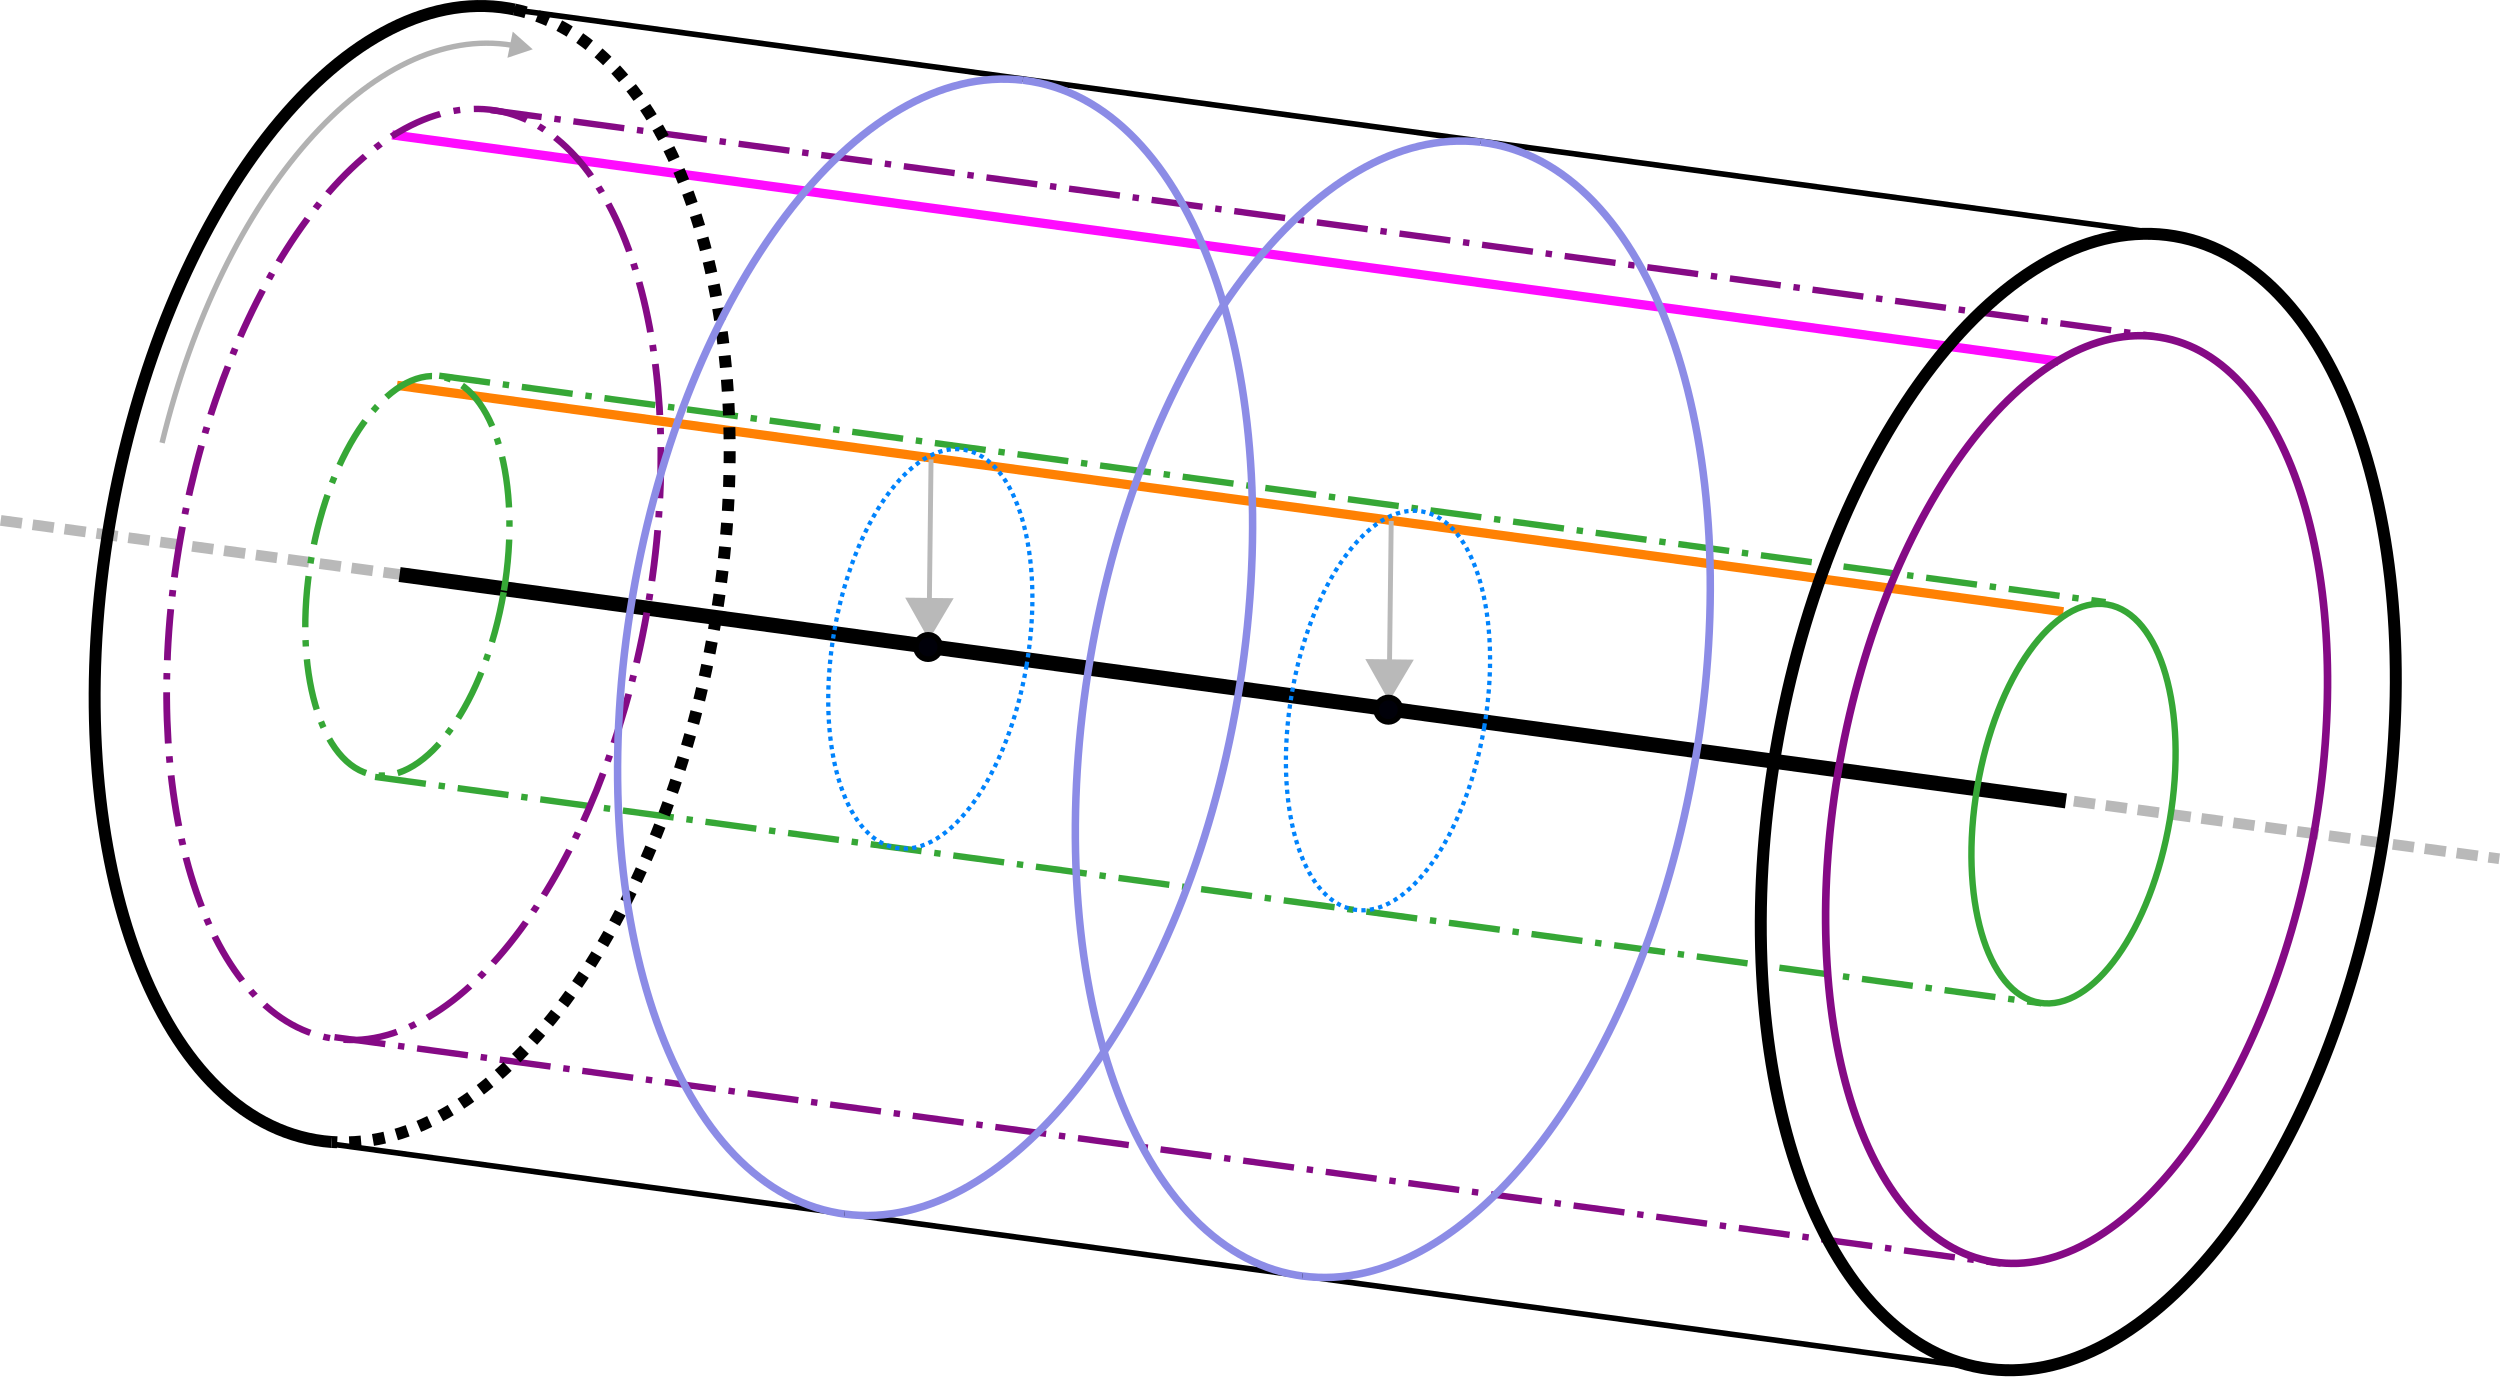
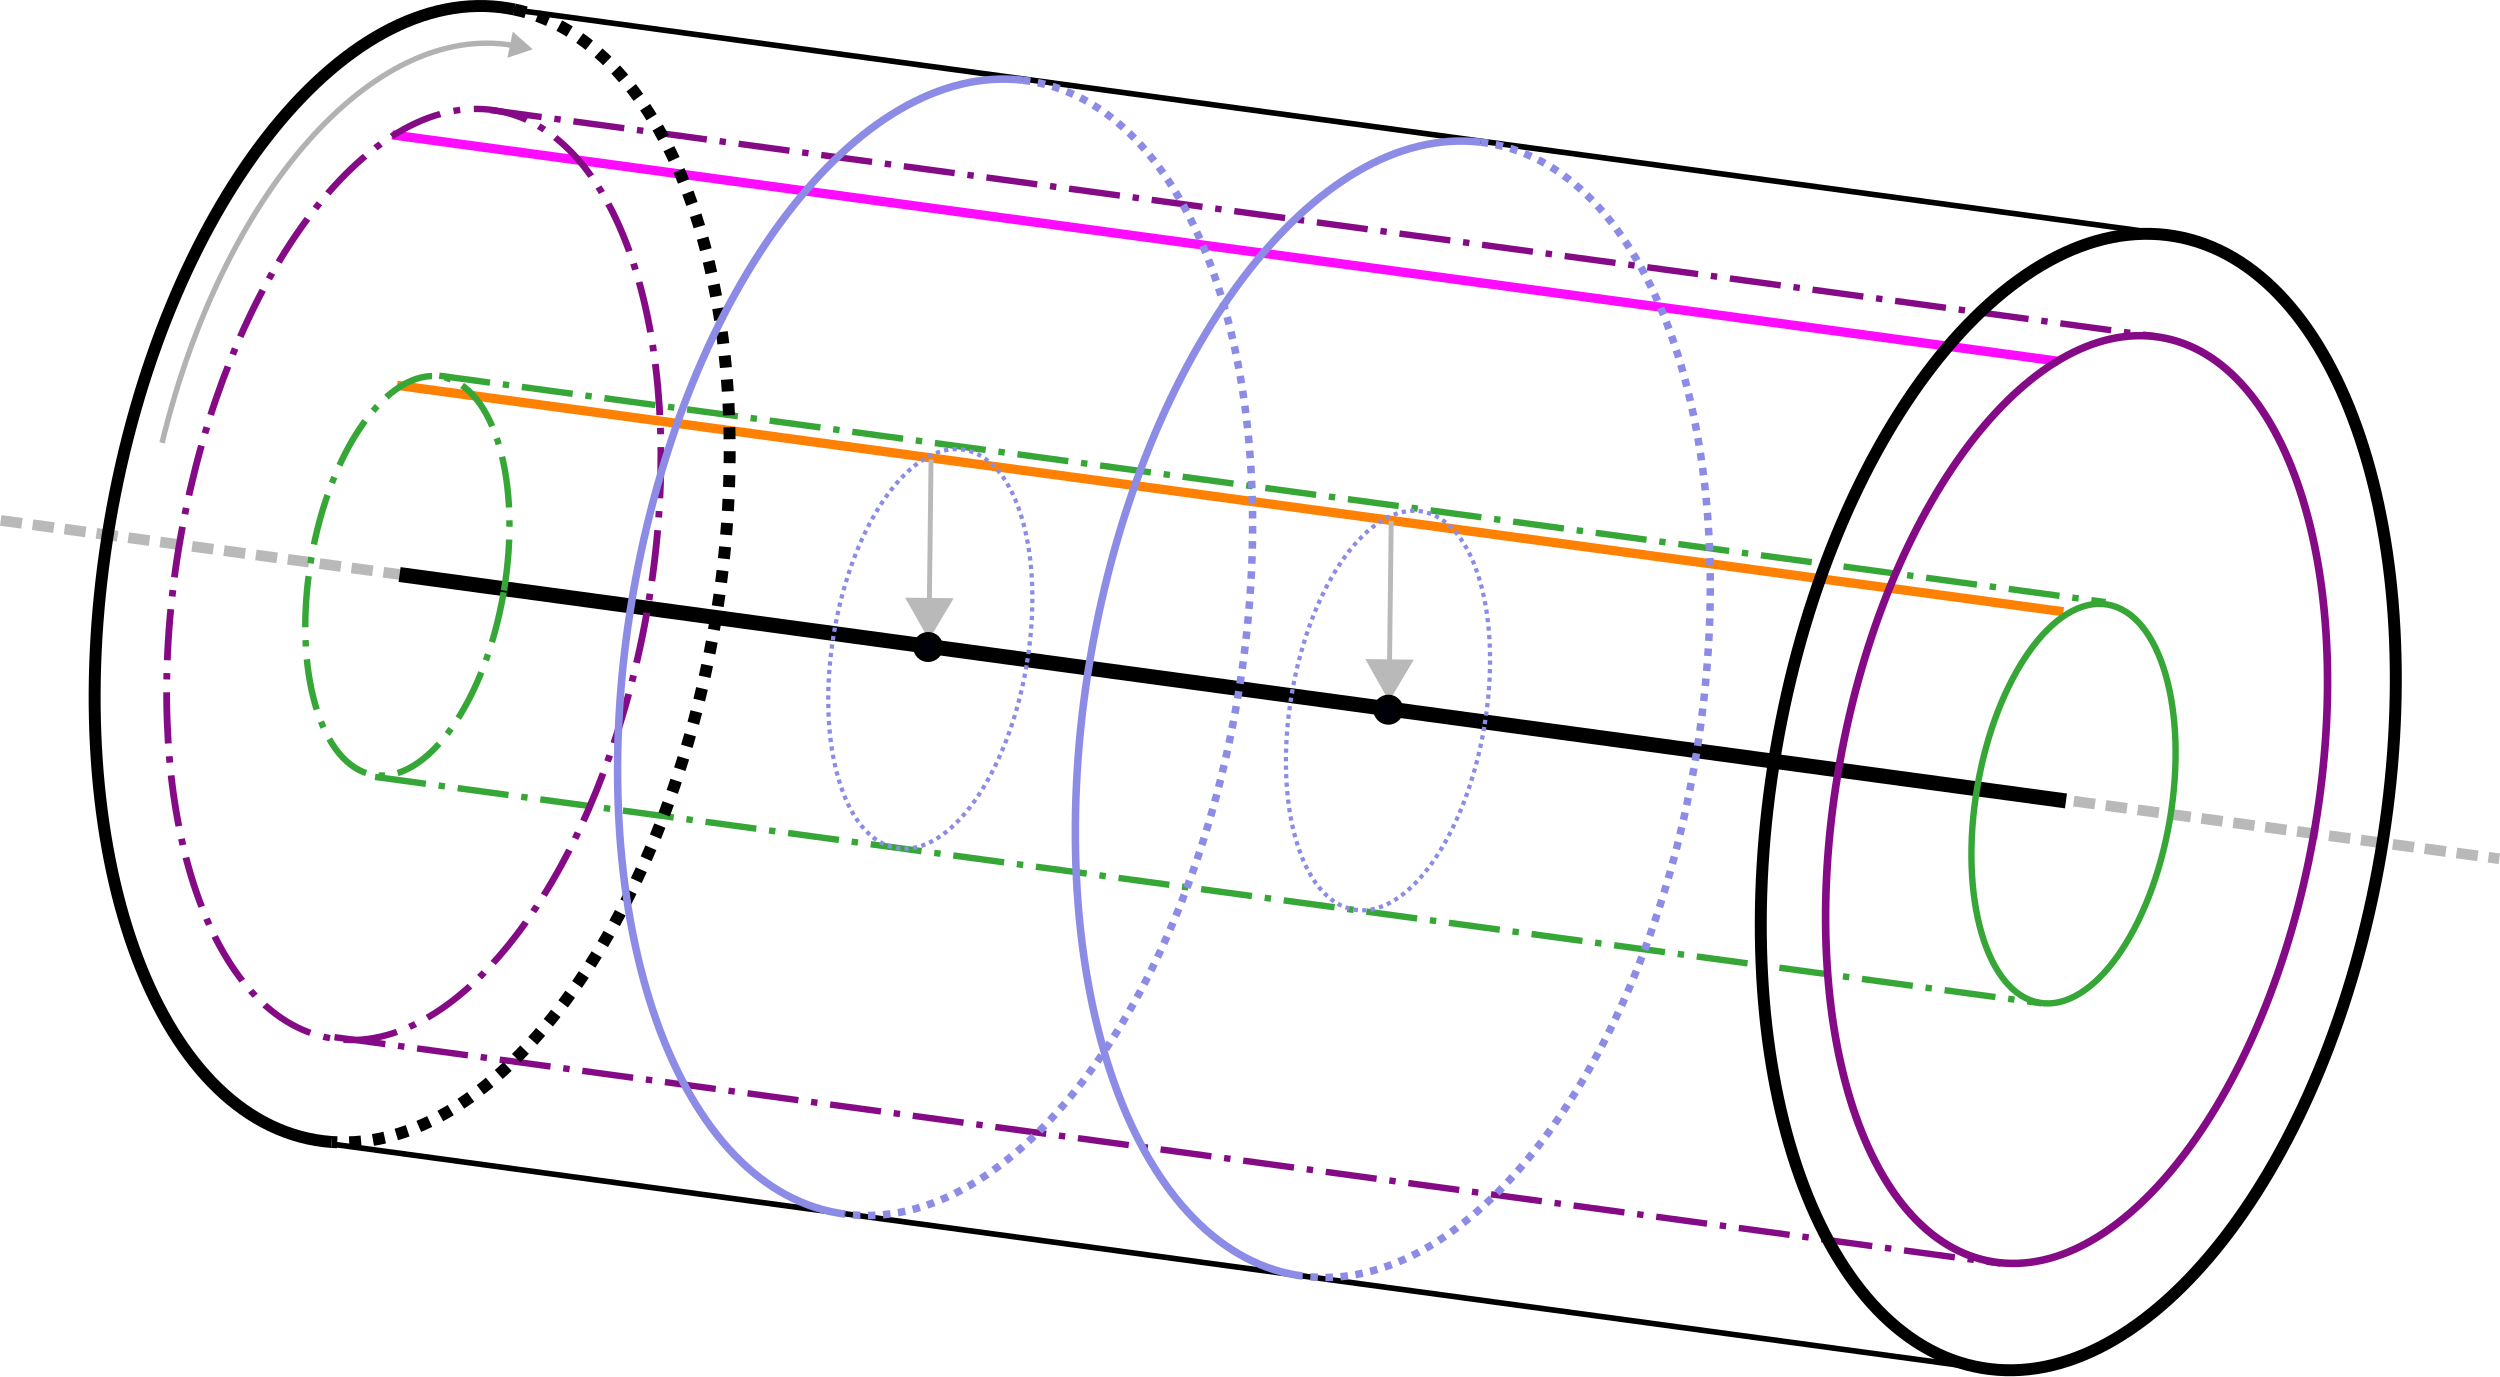
<svg xmlns="http://www.w3.org/2000/svg" version="1.1" id="svg132884" xml:space="preserve" width="442.028" height="243.339" viewBox="0 0 442.028 243.339">
  <defs id="defs132888" />
  <g id="g132890" transform="matrix(1.333333,0,0,1.333333,0,1.4168157e-6)">
    <g id="g132892">
      <g id="g132894">
        <path d="m 0.094,69.012 331.332,44.867" style="fill:none;stroke:#b9b9b9;stroke-width:1.423;stroke-linecap:butt;stroke-linejoin:miter;stroke-miterlimit:4;stroke-dasharray:2.845, 1.423;stroke-dashoffset:0;stroke-opacity:1" id="path132896" />
      </g>
      <g id="g132898">
        <path d="m 52.988,76.188 220.977,30.023" style="fill:none;stroke:#000000;stroke-width:1.984;stroke-linecap:butt;stroke-linejoin:miter;stroke-miterlimit:4;stroke-dasharray:none;stroke-opacity:1" id="path132900" />
      </g>
      <g id="g132902" style="stroke:#36a736;stroke-opacity:1">
        <path d="M 58.242,49.82 279.219,79.844" style="fill:none;stroke:#36a736;stroke-width:0.85;stroke-linecap:butt;stroke-linejoin:miter;stroke-miterlimit:4;stroke-dasharray:6.803, 1.701, 0.85, 1.701;stroke-dashoffset:0;stroke-opacity:1" id="path132904" />
      </g>
      <g id="g132902-1" transform="translate(-5.597817,1.282469)" style="stroke:#ff8103;stroke-width:1.225;stroke-miterlimit:4;stroke-dasharray:none;stroke-opacity:1">
        <path d="M 58.242,49.82 279.219,79.844" style="fill:none;stroke:#ff8103;stroke-width:1.225;stroke-linecap:butt;stroke-linejoin:miter;stroke-miterlimit:4;stroke-dasharray:none;stroke-dashoffset:0;stroke-opacity:1" id="path132904-0" />
      </g>
      <g id="g132902-1-8" transform="translate(-6.238891,-31.93424)" style="stroke:#ff0bff;stroke-width:1.225;stroke-miterlimit:4;stroke-dasharray:none;stroke-opacity:1">
        <path d="M 58.242,49.82 279.219,79.844" style="fill:none;stroke:#ff0bff;stroke-width:1.225;stroke-linecap:butt;stroke-linejoin:miter;stroke-miterlimit:4;stroke-dasharray:none;stroke-dashoffset:0;stroke-opacity:1" id="path132904-0-3" />
      </g>
      <g id="g132910" style="stroke:#850a85;stroke-opacity:1">
        <path d="M 65.082,14.602 286.059,44.621" style="fill:none;stroke:#850a85;stroke-width:0.85;stroke-linecap:butt;stroke-linejoin:miter;stroke-miterlimit:4;stroke-dasharray:6.803, 1.701, 0.85, 1.701;stroke-dashoffset:0;stroke-opacity:1" id="path132912" />
      </g>
      <g id="g132914" style="stroke:#850a85;stroke-opacity:1">
        <path d="m 44.355,137.539 220.977,30.02" style="fill:none;stroke:#850a85;stroke-width:0.85;stroke-linecap:butt;stroke-linejoin:miter;stroke-miterlimit:4;stroke-dasharray:6.803, 1.701, 0.85, 1.701;stroke-dashoffset:0;stroke-opacity:1" id="path132916" />
      </g>
      <g id="g132922">
        <path d="M 67.531,1.215 288.508,31.238" style="fill:none;stroke:#000000;stroke-width:0.747;stroke-linecap:butt;stroke-linejoin:miter;stroke-miterlimit:4;stroke-dasharray:none;stroke-opacity:1" id="path132924" />
      </g>
      <g id="g132926" style="stroke:#36a736;stroke-opacity:1">
        <path d="m 49.734,103.023 220.977,30.024" style="fill:none;stroke:#36a736;stroke-width:0.85;stroke-linecap:butt;stroke-linejoin:miter;stroke-miterlimit:4;stroke-dasharray:6.803, 1.701, 0.85, 1.701;stroke-dashoffset:0;stroke-opacity:1" id="path132928" />
      </g>
      <g id="g132930">
        <path d="m 44.188,151.742 220.976,30.02" style="fill:none;stroke:#000000;stroke-width:0.747;stroke-linecap:butt;stroke-linejoin:miter;stroke-miterlimit:4;stroke-dasharray:none;stroke-opacity:1" id="path132932" />
      </g>
      <g id="g132934" transform="matrix(1,0.170244,-0.170293,0.999992,0,0)" style="stroke:#36a736;stroke-opacity:1">
        <path d="M 77.904,65.269 C 77.903,79.851 72.189,91.672 65.139,91.673 58.087,91.67 52.371,79.85 52.369,65.269 52.37,50.686 58.087,38.865 65.138,38.868 72.189,38.867 77.901,50.687 77.904,65.269 Z" style="fill:none;stroke:#36a736;stroke-width:0.838;stroke-linecap:butt;stroke-linejoin:miter;stroke-miterlimit:4;stroke-dasharray:6.707, 1.677, 0.838, 1.677;stroke-dashoffset:0;stroke-opacity:1" id="path132936" />
      </g>
      <g id="g132942" transform="matrix(1.063483,0.1742978,-0.1763709,0.9970473,-4.400242,0.4072202)" style="stroke:#850a85;stroke-opacity:1">
        <path d="M 95.472,64.388 C 95.47,98.467 82.462,126.096 66.413,126.093 50.364,126.094 37.355,98.466 37.353,64.388 37.354,30.306 50.363,2.68 66.411,2.679 c 16.049,0 29.058,27.628 29.061,61.709 z" style="fill:none;stroke:#850a85;stroke-width:0.839;stroke-linecap:butt;stroke-linejoin:miter;stroke-miterlimit:4;stroke-dasharray:6.712, 1.678, 0.839, 1.678;stroke-dashoffset:0;stroke-opacity:1" id="path132944" />
      </g>
      <g id="g132946">
        <path d="m 68.211,1.254 c 21.711,4.508 33.516,40.84 26.555,81.719 -6.801,39.925 -29.125,70.019 -50.789,68.465" style="fill:none;stroke:#000000;stroke-width:1.587;stroke-linecap:butt;stroke-linejoin:miter;stroke-miterlimit:4;stroke-dasharray:1.587, 1.587;stroke-dashoffset:0;stroke-opacity:1" id="path132948" />
      </g>
      <g id="g132950">
        <path d="M 43.977,151.438 C 43.27,151.387 42.57,151.301 41.875,151.184 19.723,147.414 7.488,110.762 14.551,69.32 21.609,27.879 45.289,-2.66 67.438,1.109 c 0.261,0.043 0.515,0.094 0.773,0.145" style="fill:none;stroke:#000000;stroke-width:1.587;stroke-linecap:butt;stroke-linejoin:miter;stroke-miterlimit:4;stroke-dasharray:none;stroke-opacity:1" id="path132952" />
      </g>
      <g id="g132954">
        <path d="M 21.492,58.727 C 29.539,25.57 49.48,2.93 67.941,6.004 c 0.235,0.039 0.469,0.082 0.7,0.129" style="fill:none;stroke:#b2b2b2;stroke-width:0.72;stroke-linecap:butt;stroke-linejoin:miter;stroke-miterlimit:4;stroke-dasharray:none;stroke-opacity:1" id="path132956" />
      </g>
      <g id="g132958" transform="matrix(1,0.202974,-0.202974,1,0,0)">
        <path d="m 68.749,-7.49 -2.44,1.41 0.002,-2.821 z" style="fill:#b2b2b2;fill-opacity:1;fill-rule:evenodd;stroke:#b2b2b2;stroke-width:0.376;stroke-linecap:butt;stroke-linejoin:miter;stroke-miterlimit:4;stroke-dasharray:none;stroke-opacity:1" id="path132960" />
      </g>
      <g id="g132962" transform="matrix(1,0.170244,-0.170293,0.999992,0,0)" style="stroke:#36a736;stroke-opacity:1">
        <path d="m 297.62,58.075 c -10e-4,14.582 -5.715,26.403 -12.765,26.404 -7.051,0.001 -12.767,-11.823 -12.766,-26.405 -0.002,-14.578 5.715,-26.399 12.766,-26.4 7.05,-0.002 12.766,11.818 12.765,26.401 z" style="fill:none;stroke:#36a736;stroke-width:0.838;stroke-linecap:butt;stroke-linejoin:miter;stroke-miterlimit:4;stroke-dasharray:none;stroke-dashoffset:0;stroke-opacity:1" id="path132964" />
      </g>
      <g id="g132970" transform="matrix(1,0.1607942,-0.177791,0.9860742,0,0.9081543)" style="stroke:#850a85;stroke-opacity:1;stroke-width:1;stroke-miterlimit:4;stroke-dasharray:none;stroke-dashoffset:0">
        <path d="m 317.415,59.963 c 0.003,34.334 -14.049,62.168 -31.381,62.166 -17.336,0 -31.386,-27.834 -31.385,-62.169 0.001,-34.335 14.052,-62.168 31.384,-62.167 17.333,10e-4 31.383,27.835 31.382,62.17 z" style="fill:none;stroke:#850a85;stroke-width:1;stroke-linecap:butt;stroke-linejoin:miter;stroke-miterlimit:4;stroke-dasharray:none;stroke-dashoffset:0;stroke-opacity:1" id="path132972" />
      </g>
      <g id="g132974" transform="matrix(1,0.1702,-0.170344,0.999976,0,0)">
        <path d="m 325.549,57.776 c 0.001,41.443 -17.956,75.039 -40.108,75.04 -22.149,0 -40.106,-33.597 -40.107,-75.039 -0.001,-41.443 17.956,-75.039 40.108,-75.04 22.149,0 40.106,33.597 40.107,75.039 z" style="fill:none;stroke:#000000;stroke-width:1.565;stroke-linecap:butt;stroke-linejoin:miter;stroke-miterlimit:4;stroke-dasharray:none;stroke-opacity:1" id="path132976" />
      </g>
-       <g id="g132978" transform="matrix(1,0.170244,-0.170293,0.999992,0,0)">
-         <path d="m 146.898,63.215 c -0.001,14.582 -5.715,26.403 -12.766,26.4 -7.051,0.001 -12.767,-11.819 -12.766,-26.401 -0.002,-14.582 5.715,-26.403 12.766,-26.404 7.051,0.002 12.767,11.822 12.766,26.405 z" style="fill:none;stroke:#0083fc;stroke-width:0.559;stroke-linecap:butt;stroke-linejoin:miter;stroke-miterlimit:4;stroke-dasharray:0.559, 0.559;stroke-dashoffset:0;stroke-opacity:1" id="path132980" />
+       <g id="g132978" transform="matrix(1,0.170244,-0.170293,0.999992,0,0)" style="stroke-width:0.557;stroke-miterlimit:4;stroke-dasharray:0.557,0.557;stroke:#8c8ce6;stroke-opacity:1;fill:none;stroke-dashoffset:0">
+         <path d="m 146.898,63.215 c -0.001,14.582 -5.715,26.403 -12.766,26.4 -7.051,0.001 -12.767,-11.819 -12.766,-26.401 -0.002,-14.582 5.715,-26.403 12.766,-26.404 7.051,0.002 12.767,11.822 12.766,26.405 z" style="fill:none;stroke:#8c8ce6;stroke-width:0.557;stroke-linecap:butt;stroke-linejoin:miter;stroke-miterlimit:4;stroke-dasharray:0.557,0.557;stroke-dashoffset:0;stroke-opacity:1" id="path132980" />
      </g>
-       <g id="g132982" style="stroke-width:1;stroke-miterlimit:4;stroke-dasharray:none;stroke:#8c8ce6;stroke-opacity:1">
-         <path d="m 135.641,10.637 c 0.382,0.043 0.761,0.097 1.144,0.164 22.149,3.769 34.383,40.422 27.324,81.863 -6.964,40.879 -30.136,71.262 -52.117,68.328" style="fill:none;stroke:#8c8ce6;stroke-width:1;stroke-linecap:butt;stroke-linejoin:miter;stroke-miterlimit:4;stroke-dasharray:none;stroke-dashoffset:0;stroke-opacity:1" id="path132984" />
+       <g id="g132982" style="stroke-width:1;stroke-miterlimit:4;stroke-dasharray:1,1;stroke:#8c8ce6;stroke-opacity:1;stroke-dashoffset:0">
+         <path d="m 135.641,10.637 c 0.382,0.043 0.761,0.097 1.144,0.164 22.149,3.769 34.383,40.422 27.324,81.863 -6.964,40.879 -30.136,71.262 -52.117,68.328" style="fill:none;stroke:#8c8ce6;stroke-width:1;stroke-linecap:butt;stroke-linejoin:miter;stroke-miterlimit:4;stroke-dasharray:1,1;stroke-dashoffset:0;stroke-opacity:1" id="path132984" />
      </g>
      <g id="g132986" style="stroke-width:1;stroke-miterlimit:4;stroke-dasharray:none;stroke:#8c8ce6;stroke-opacity:1">
        <path d="m 111.992,160.992 c -0.258,-0.035 -0.515,-0.074 -0.773,-0.117 C 89.07,157.105 76.836,120.453 83.895,79.012 90.812,38.398 113.746,8.098 135.641,10.637" style="fill:none;stroke:#8c8ce6;stroke-width:1;stroke-linecap:butt;stroke-linejoin:miter;stroke-miterlimit:4;stroke-dasharray:none;stroke-opacity:1" id="path132988" />
      </g>
-       <g id="g132990" transform="matrix(1,0.170244,-0.170293,0.999992,0,0)">
-         <path d="m 207.232,61.119 c 0.003,14.582 -5.714,26.403 -12.766,26.4 -7.05,10e-4 -12.766,-11.819 -12.765,-26.401 0.001,-14.582 5.715,-26.403 12.765,-26.404 7.051,0.003 12.767,11.823 12.766,26.405 z" style="fill:none;stroke:#0083fc;stroke-width:0.559;stroke-linecap:butt;stroke-linejoin:miter;stroke-miterlimit:4;stroke-dasharray:0.559, 0.559;stroke-dashoffset:0;stroke-opacity:1" id="path132992" />
+       <g id="g132990" transform="matrix(1,0.170244,-0.170293,0.999992,0,0)" style="stroke-width:0.557;stroke-miterlimit:4;stroke-dasharray:0.557,0.557;stroke:#8c8ce6;stroke-opacity:1;fill:none;stroke-dashoffset:0">
+         <path d="m 207.232,61.119 c 0.003,14.582 -5.714,26.403 -12.766,26.4 -7.05,10e-4 -12.766,-11.819 -12.765,-26.401 0.001,-14.582 5.715,-26.403 12.765,-26.404 7.051,0.003 12.767,11.823 12.766,26.405 z" style="fill:none;stroke:#8c8ce6;stroke-width:0.557;stroke-linecap:butt;stroke-linejoin:miter;stroke-miterlimit:4;stroke-dasharray:0.557,0.557;stroke-dashoffset:0;stroke-opacity:1" id="path132992" />
      </g>
-       <g id="g132994" style="stroke-width:1;stroke-miterlimit:4;stroke-dasharray:none;stroke:#8c8ce6;stroke-opacity:1">
-         <path d="m 196.359,18.855 c 0.375,0.043 0.746,0.098 1.118,0.161 22.152,3.769 34.386,40.422 27.324,81.863 -6.961,40.859 -30.113,71.234 -52.086,68.332" style="fill:none;stroke:#8c8ce6;stroke-width:1;stroke-linecap:butt;stroke-linejoin:miter;stroke-miterlimit:4;stroke-dasharray:none;stroke-dashoffset:0;stroke-opacity:1" id="path132996" />
+       <g id="g132994" style="stroke-width:1;stroke-miterlimit:4;stroke-dasharray:1,1;stroke:#8c8ce6;stroke-opacity:1;stroke-dashoffset:0">
+         <path d="m 196.359,18.855 c 0.375,0.043 0.746,0.098 1.118,0.161 22.152,3.769 34.386,40.422 27.324,81.863 -6.961,40.859 -30.113,71.234 -52.086,68.332" style="fill:none;stroke:#8c8ce6;stroke-width:1;stroke-linecap:butt;stroke-linejoin:miter;stroke-miterlimit:4;stroke-dasharray:1,1;stroke-dashoffset:0;stroke-opacity:1" id="path132996" />
      </g>
      <g id="g132998" style="stroke-width:1;stroke-miterlimit:4;stroke-dasharray:none;stroke:#8c8ce6;stroke-opacity:1">
        <path d="m 172.715,169.211 c -0.27,-0.035 -0.535,-0.074 -0.805,-0.121 -10.637,-1.809 -19.492,-11.453 -24.613,-26.805 -5.125,-15.351 -6.102,-35.156 -2.711,-55.058 6.922,-40.633 29.875,-70.942 51.773,-68.372" style="fill:none;stroke:#8c8ce6;stroke-width:1;stroke-linecap:butt;stroke-linejoin:miter;stroke-miterlimit:4;stroke-dasharray:none;stroke-opacity:1" id="path133000" />
      </g>
      <g id="g133002">
        <path d="m 123.465,60.93 -0.238,20.215" style="fill:none;stroke:#b9b9b9;stroke-width:0.653;stroke-linecap:butt;stroke-linejoin:miter;stroke-miterlimit:3.2;stroke-dasharray:none;stroke-opacity:1" id="path133004" />
      </g>
      <g id="g133006" transform="matrix(-0.0118662,1,-1,-0.0118662,0,0)">
        <path d="m 82.687,-124.173 -4.52,2.613 v -5.223 z" style="fill:#b9b9b9;fill-opacity:1;fill-rule:evenodd;stroke:#b9b9b9;stroke-width:0.697;stroke-linecap:butt;stroke-linejoin:miter;stroke-miterlimit:4;stroke-dasharray:none;stroke-opacity:1" id="path133008" />
      </g>
      <g id="g133010">
        <path d="m 184.488,69.074 -0.242,20.215" style="fill:none;stroke:#b9b9b9;stroke-width:0.653;stroke-linecap:butt;stroke-linejoin:miter;stroke-miterlimit:3.2;stroke-dasharray:none;stroke-opacity:1" id="path133012" />
      </g>
      <g id="g133014" transform="matrix(-0.0118662,1,-1,-0.0118662,0,0)">
        <path d="m 90.106,-185.28 -4.52,2.612 0.001,-5.226 z" style="fill:#b9b9b9;fill-opacity:1;fill-rule:evenodd;stroke:#b9b9b9;stroke-width:0.697;stroke-linecap:butt;stroke-linejoin:miter;stroke-miterlimit:4;stroke-dasharray:none;stroke-opacity:1" id="path133016" />
      </g>
      <g id="g133018">
        <path d="m 124.695,85.801 c 0,0.89 -0.722,1.613 -1.617,1.613 -0.89,0 -1.617,-0.723 -1.617,-1.613 0,-0.895 0.727,-1.617 1.617,-1.617 0.895,0 1.617,0.722 1.617,1.617 z" style="fill:#000009;fill-opacity:1;fill-rule:evenodd;stroke:#000000;stroke-width:0.751;stroke-linecap:butt;stroke-linejoin:miter;stroke-miterlimit:3.2;stroke-dasharray:none;stroke-opacity:1" id="path133020" />
      </g>
      <g id="g133022">
        <path d="m 185.727,94.113 c 0,0.891 -0.723,1.617 -1.618,1.617 -0.89,0 -1.617,-0.726 -1.617,-1.617 0,-0.894 0.727,-1.617 1.617,-1.617 0.895,0 1.618,0.723 1.618,1.617 z" style="fill:#000009;fill-opacity:1;fill-rule:evenodd;stroke:#000000;stroke-width:0.751;stroke-linecap:butt;stroke-linejoin:miter;stroke-miterlimit:3.2;stroke-dasharray:none;stroke-opacity:1" id="path133024" />
      </g>
    </g>
  </g>
</svg>
